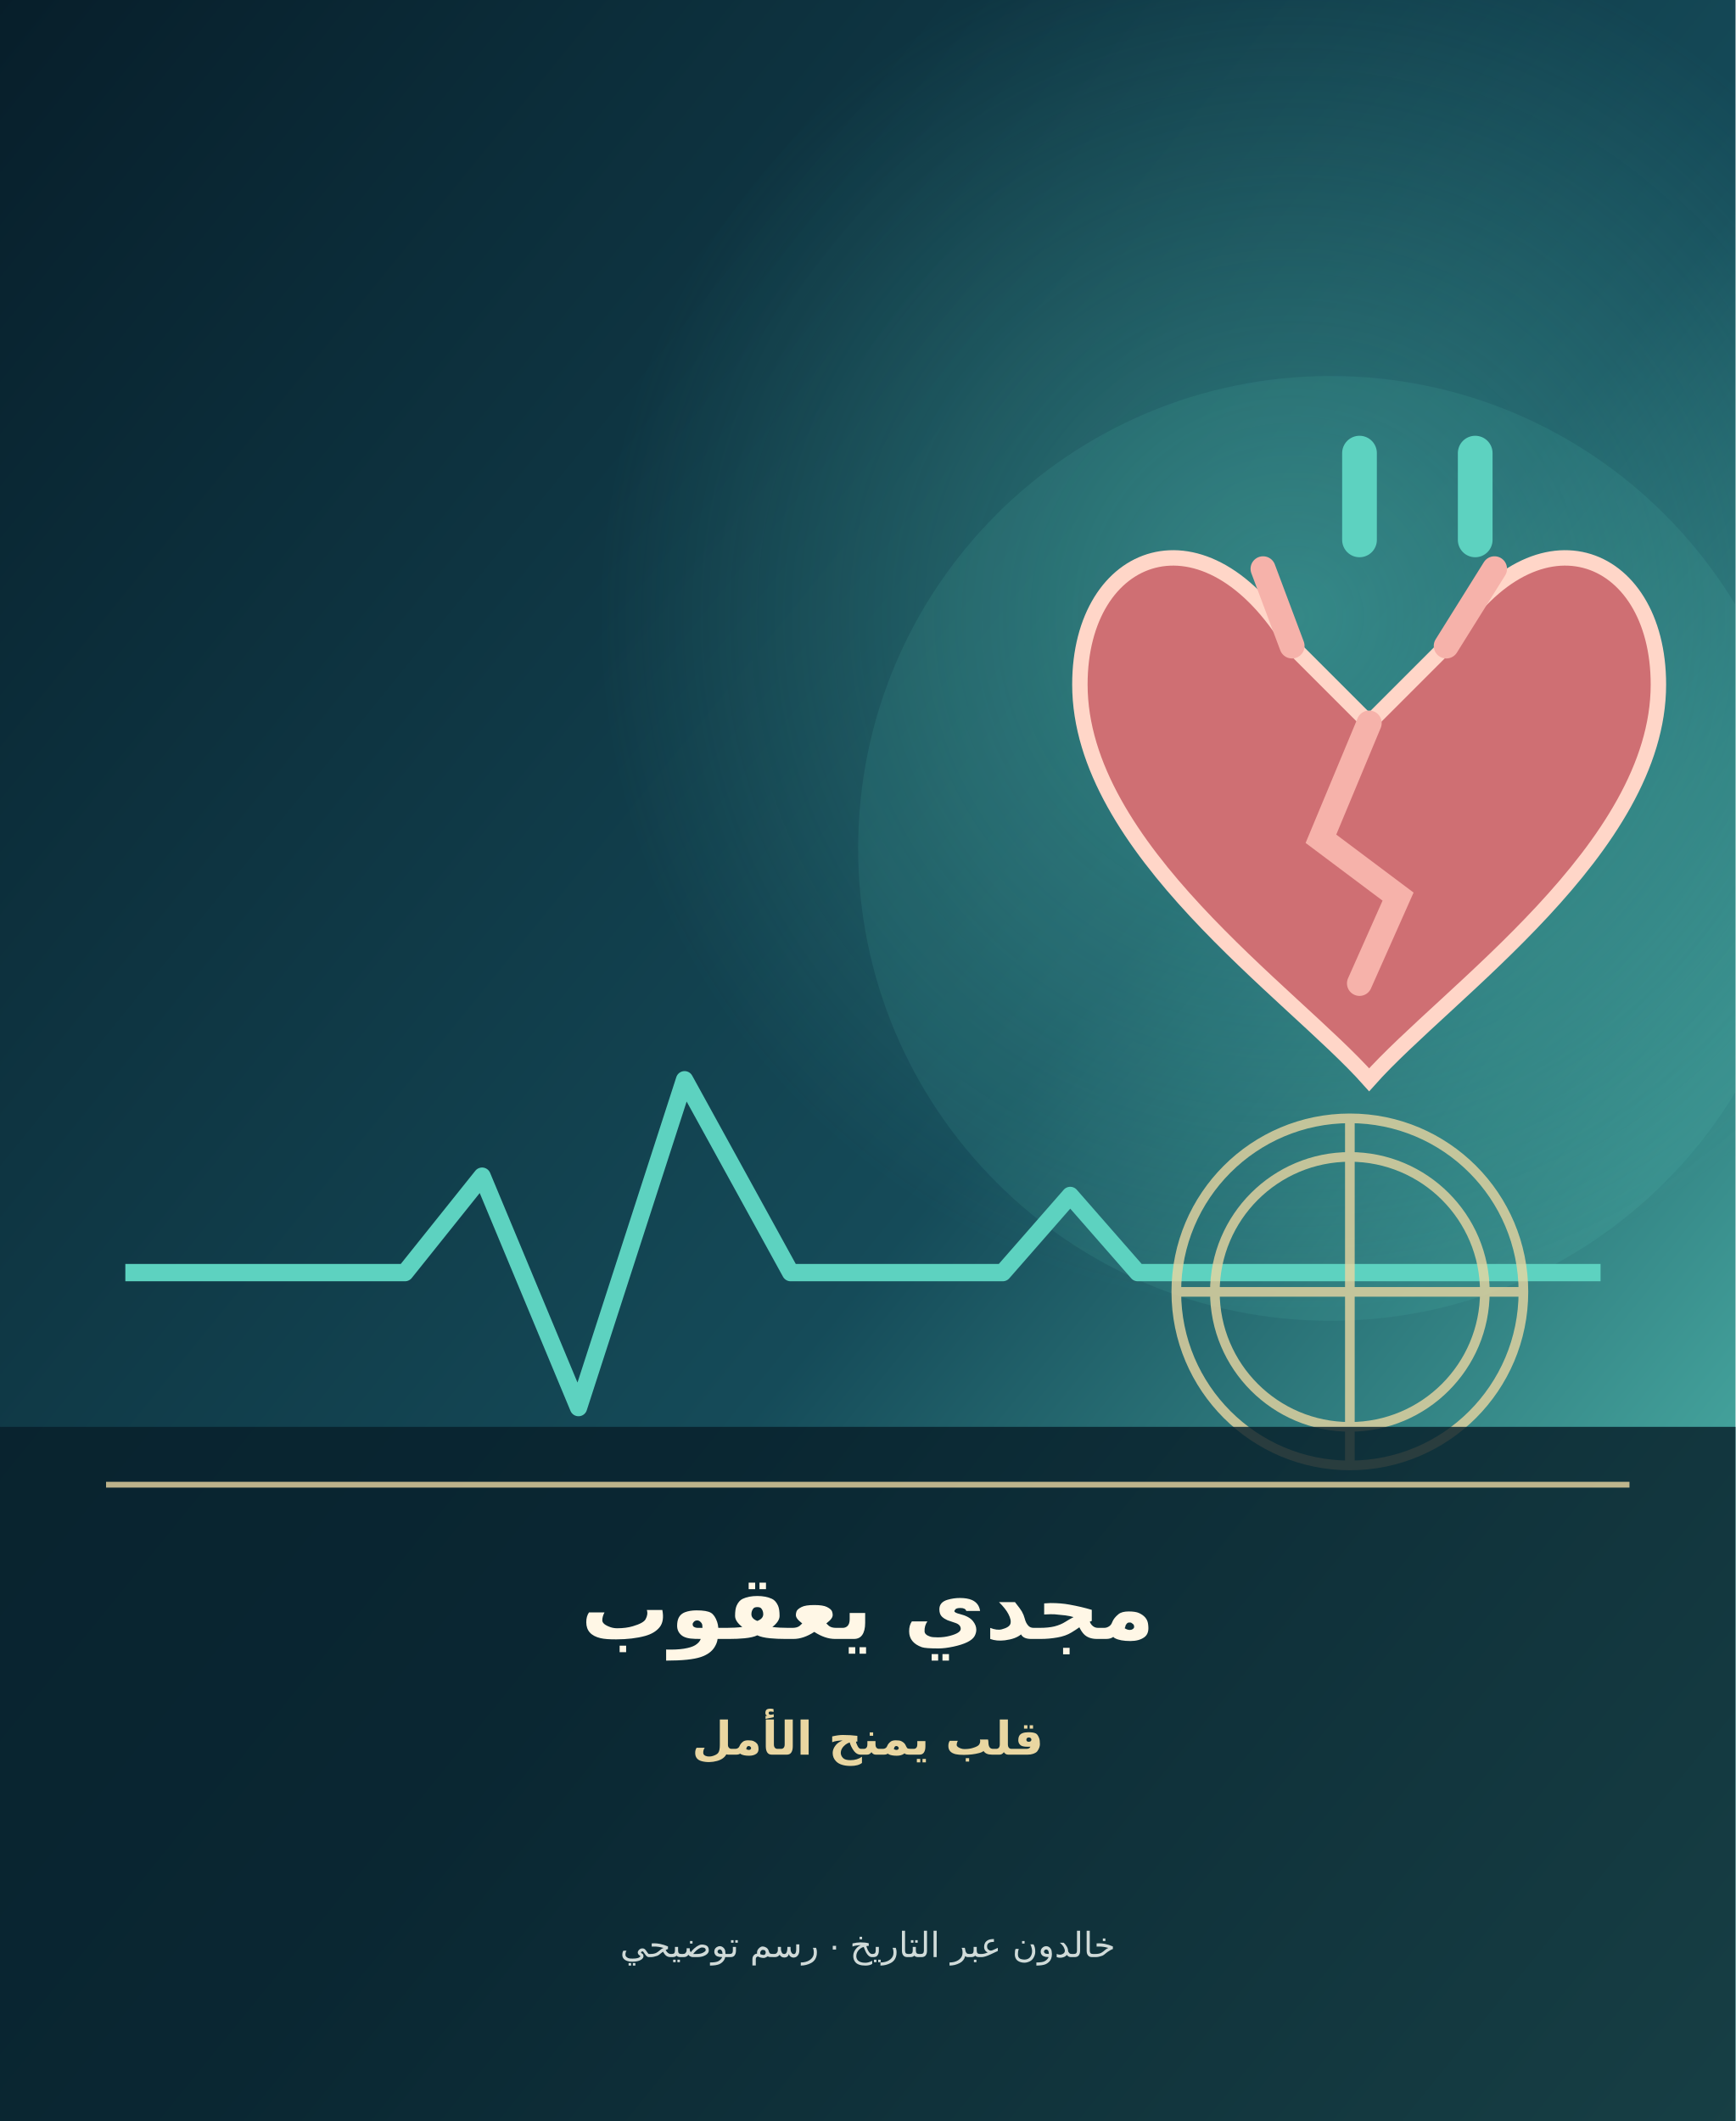
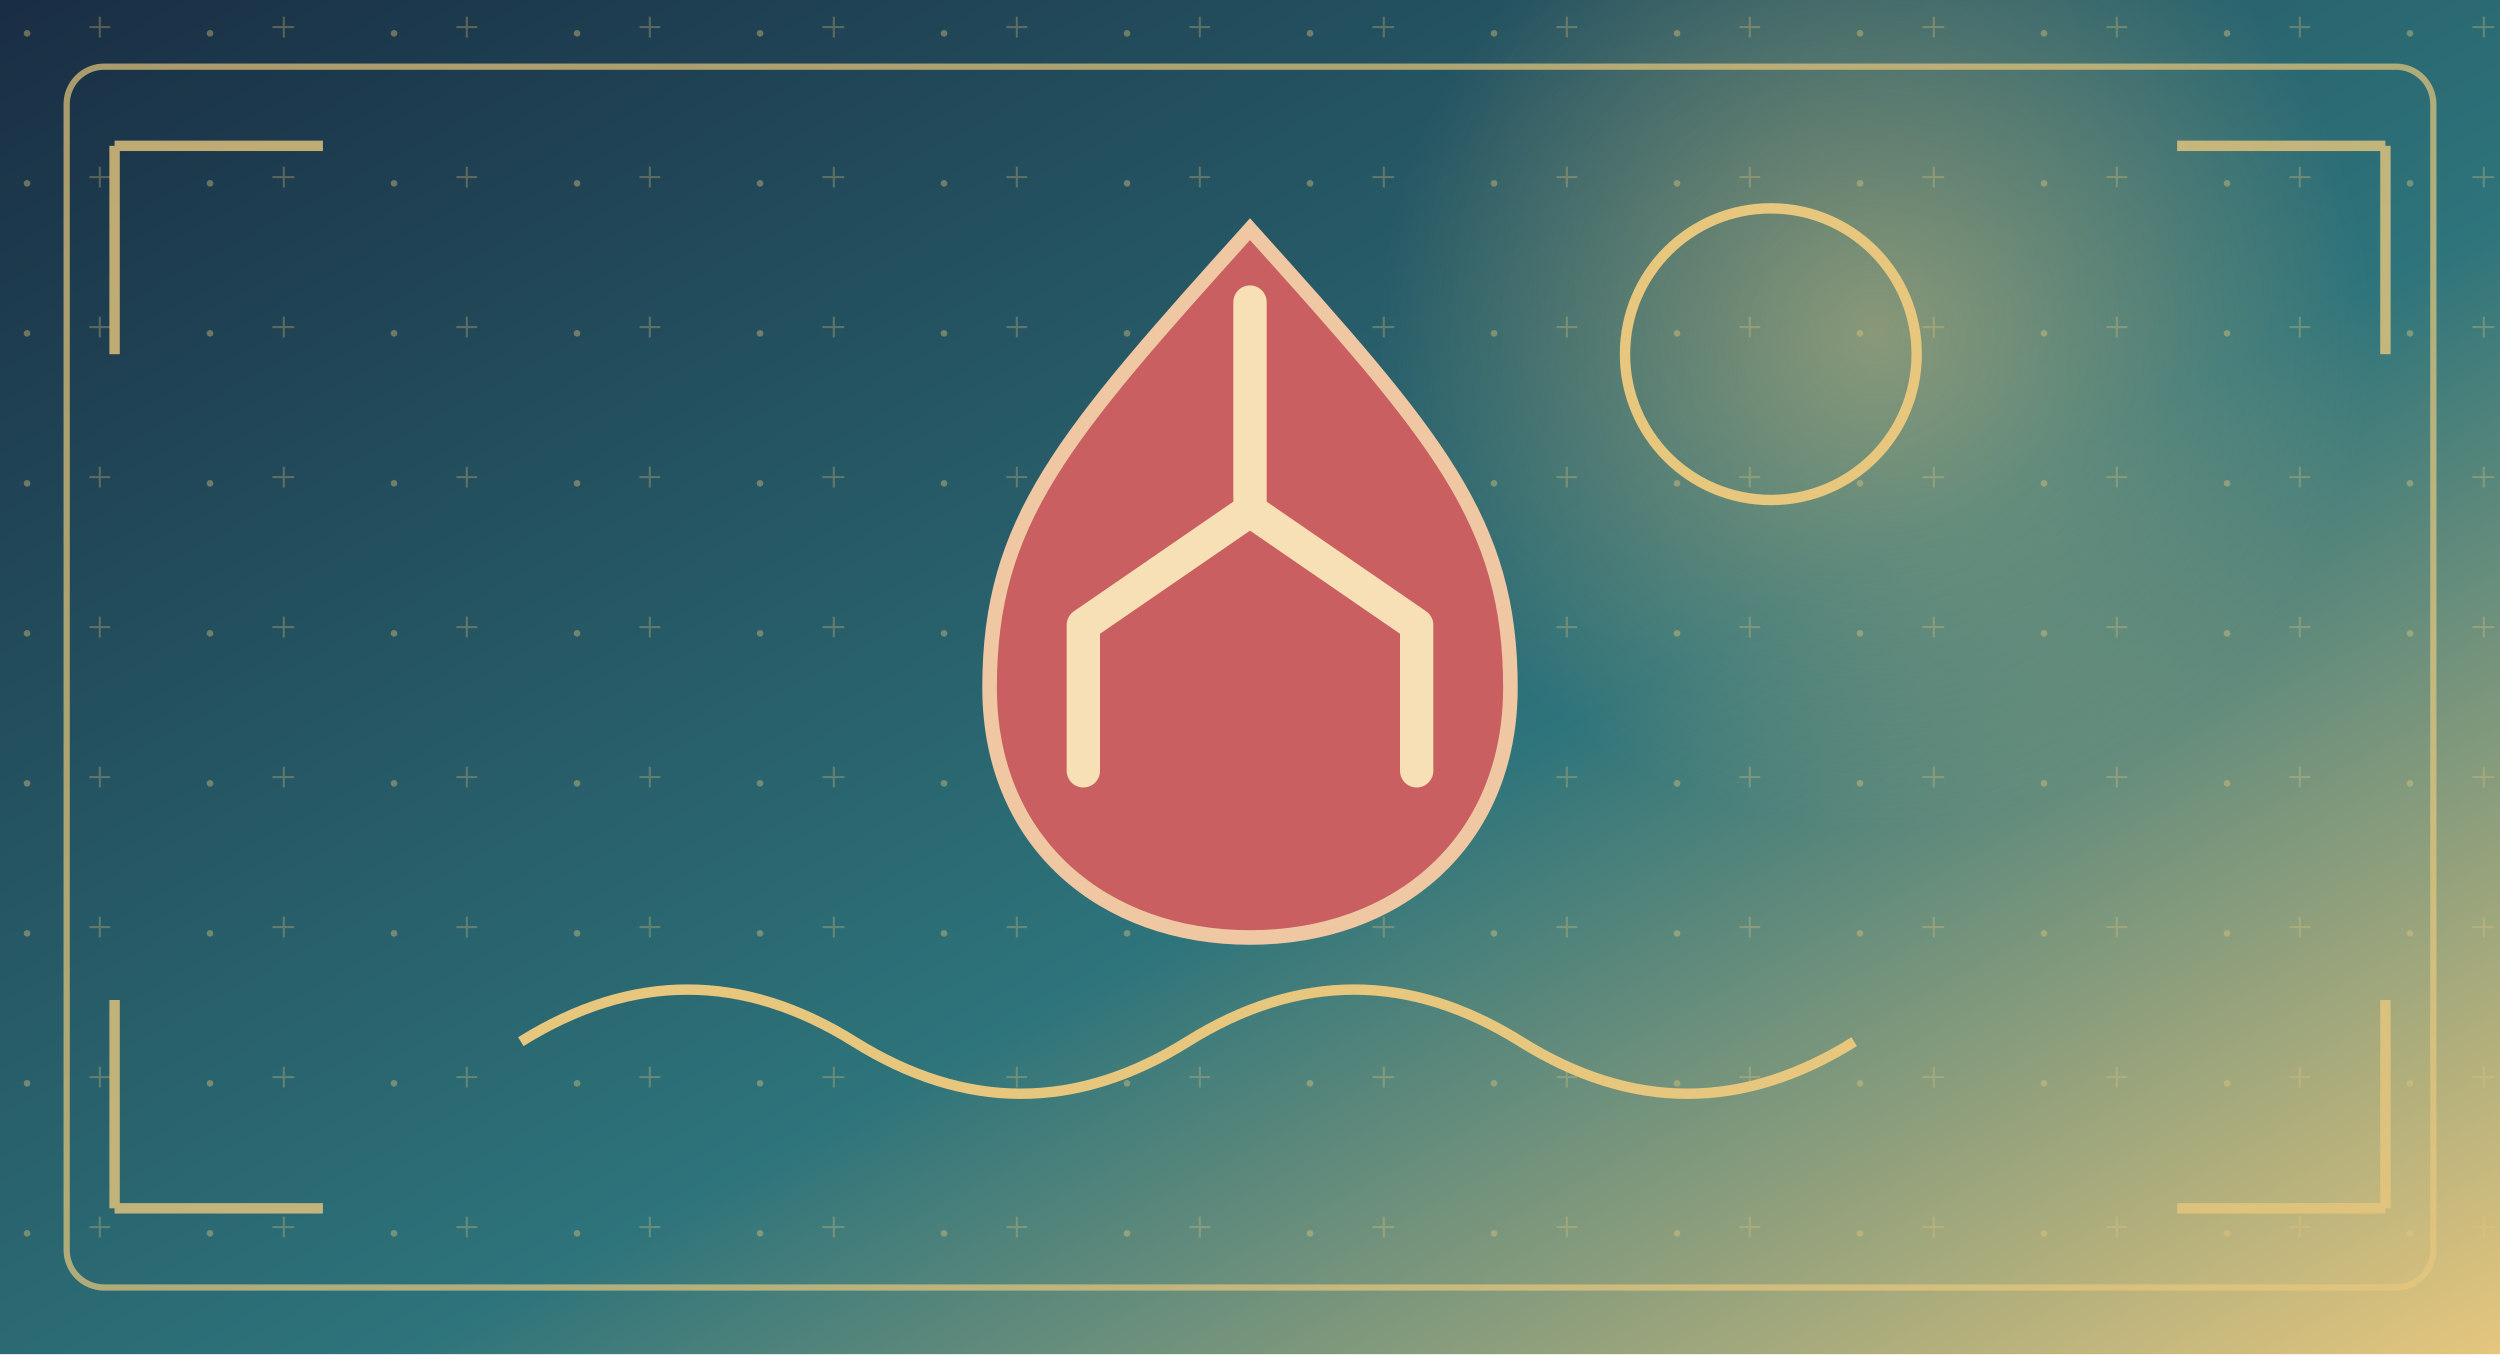
- <svg xmlns="http://www.w3.org/2000/svg" width="900" height="1100" viewBox="0 0 900 1100" role="img" aria-labelledby="title desc">
+ <svg xmlns="http://www.w3.org/2000/svg" width="1200" height="650" viewBox="0 0 1200 650" role="presentation" aria-hidden="true">
  <defs>
    <linearGradient id="bg" x1="0" y1="0" x2="1" y2="1">
-       <stop stop-color="#071e2a" />
-       <stop offset=".55" stop-color="#154b59" />
-       <stop offset="1" stop-color="#5dd2c0" />
+       <stop stop-color="#192d43" />
+       <stop offset=".58" stop-color="#2e747b" />
+       <stop offset="1" stop-color="#e7c77d" />
    </linearGradient>
    <radialGradient id="glow">
-       <stop stop-color="#5dd2c0" stop-opacity=".4" />
-       <stop offset="1" stop-color="#5dd2c0" stop-opacity="0" />
+       <stop stop-color="#e7c77d" stop-opacity=".5" />
+       <stop offset="1" stop-color="#e7c77d" stop-opacity="0" />
    </radialGradient>
+     <pattern id="stars" width="88" height="72" patternUnits="userSpaceOnUse">
+       <circle cx="13" cy="16" r="1.6" fill="#e7c77d" opacity=".4" />
+       <path d="M48 8v10m-5-5h10" stroke="#e7c77d" opacity=".3" />
+     </pattern>
  </defs>
-   <rect width="900" height="1100" fill="url(#bg)" />
-   <circle cx="670" cy="320" r="360" fill="url(#glow)" />
-   <g transform="translate(0 90) scale(1.0 1.0)">
-     <circle cx="690" cy="350" r="245" fill="#5dd2c0" opacity=".1" />
-     <g transform="translate(560 170)">
-       <path d="M110 75C65 0 0 25 0 95C0 180 110 255 150 300C190 255 300 180 300 95C300 25 235 0 190 75L150 115Z" fill="#cf6f73" stroke="#ffd6c8" stroke-width="8" />
-       <path d="M150 115L125 175L165 205L145 250M110 75L95 35M190 75L215 35" stroke="#f6b2aa" stroke-width="13" fill="none" stroke-linecap="round" />
-       <path d="M145 20V-25M205 20V-25" stroke="#5dd2c0" stroke-width="18" stroke-linecap="round" />
-     </g>
-     <path d="M65 570H210L250 520L300 640L355 470L410 570H520L555 530L590 570H830" fill="none" stroke="#5dd2c0" stroke-width="9" stroke-linejoin="round" />
-     <g fill="none" stroke="#e9d6a1" stroke-width="5" opacity=".8">
-       <circle cx="700" cy="580" r="70" />
-       <circle cx="700" cy="580" r="90" />
-       <path d="M700 490V670M610 580H790" />
-     </g>
-   </g>
-   <rect x="0" y="740" width="900" height="360" fill="#071e2a" opacity=".82" />
-   <path d="M55 770H845" stroke="#e9d6a1" stroke-width="3" opacity=".8" />
-   <text x="50%" y="850" text-anchor="middle" fill="#fff7e6" font-family="Cairo,Arial,sans-serif" font-size="46" font-weight="800">مجدي يعقوب</text>
-   <text x="50%" y="910" text-anchor="middle" fill="#e9d6a1" font-family="Cairo,Arial,sans-serif" font-size="24" font-weight="700">قلب يمنح الأمل</text>
-   <text x="50%" y="1015" text-anchor="middle" fill="#eaf1ee" opacity=".88" font-family="Cairo,Arial,sans-serif" font-size="18">خالدون عبر التاريخ · رسم توضيحي</text>
+   <rect width="1200" height="650" fill="url(#bg)" />
+   <rect width="1200" height="650" fill="url(#stars)" />
+   <circle cx="900" cy="160" r="240" fill="url(#glow)" />
+   <path d="M600 110C510 210 475 250 475 330C475 405 530 450 600 450C670 450 725 405 725 330C725 250 690 210 600 110Z" fill="#c95f60" stroke="#f0c7a3" stroke-width="7" />
+   <path d="M600 145V245M600 245L520 300M600 245L680 300M520 300V370M680 300V370" fill="none" stroke="#f7e0b5" stroke-width="16" stroke-linecap="round" />
+   <path d="M250 500Q330 450 410 500T570 500T730 500T890 500" fill="none" stroke="#e7c77d" stroke-width="5" />
+   <circle cx="850" cy="170" r="70" fill="none" stroke="#e7c77d" stroke-width="5" />
+   <rect x="32" y="32" width="1136" height="586" rx="18" fill="none" stroke="#e7c77d" stroke-width="3" opacity=".7" />
+   <path d="M55 70H155M55 70V170M1145 70H1045M1145 70V170M55 580H155M55 580V480M1145 580H1045M1145 580V480" fill="none" stroke="#e7c77d" stroke-width="5" opacity=".8" />
</svg>
